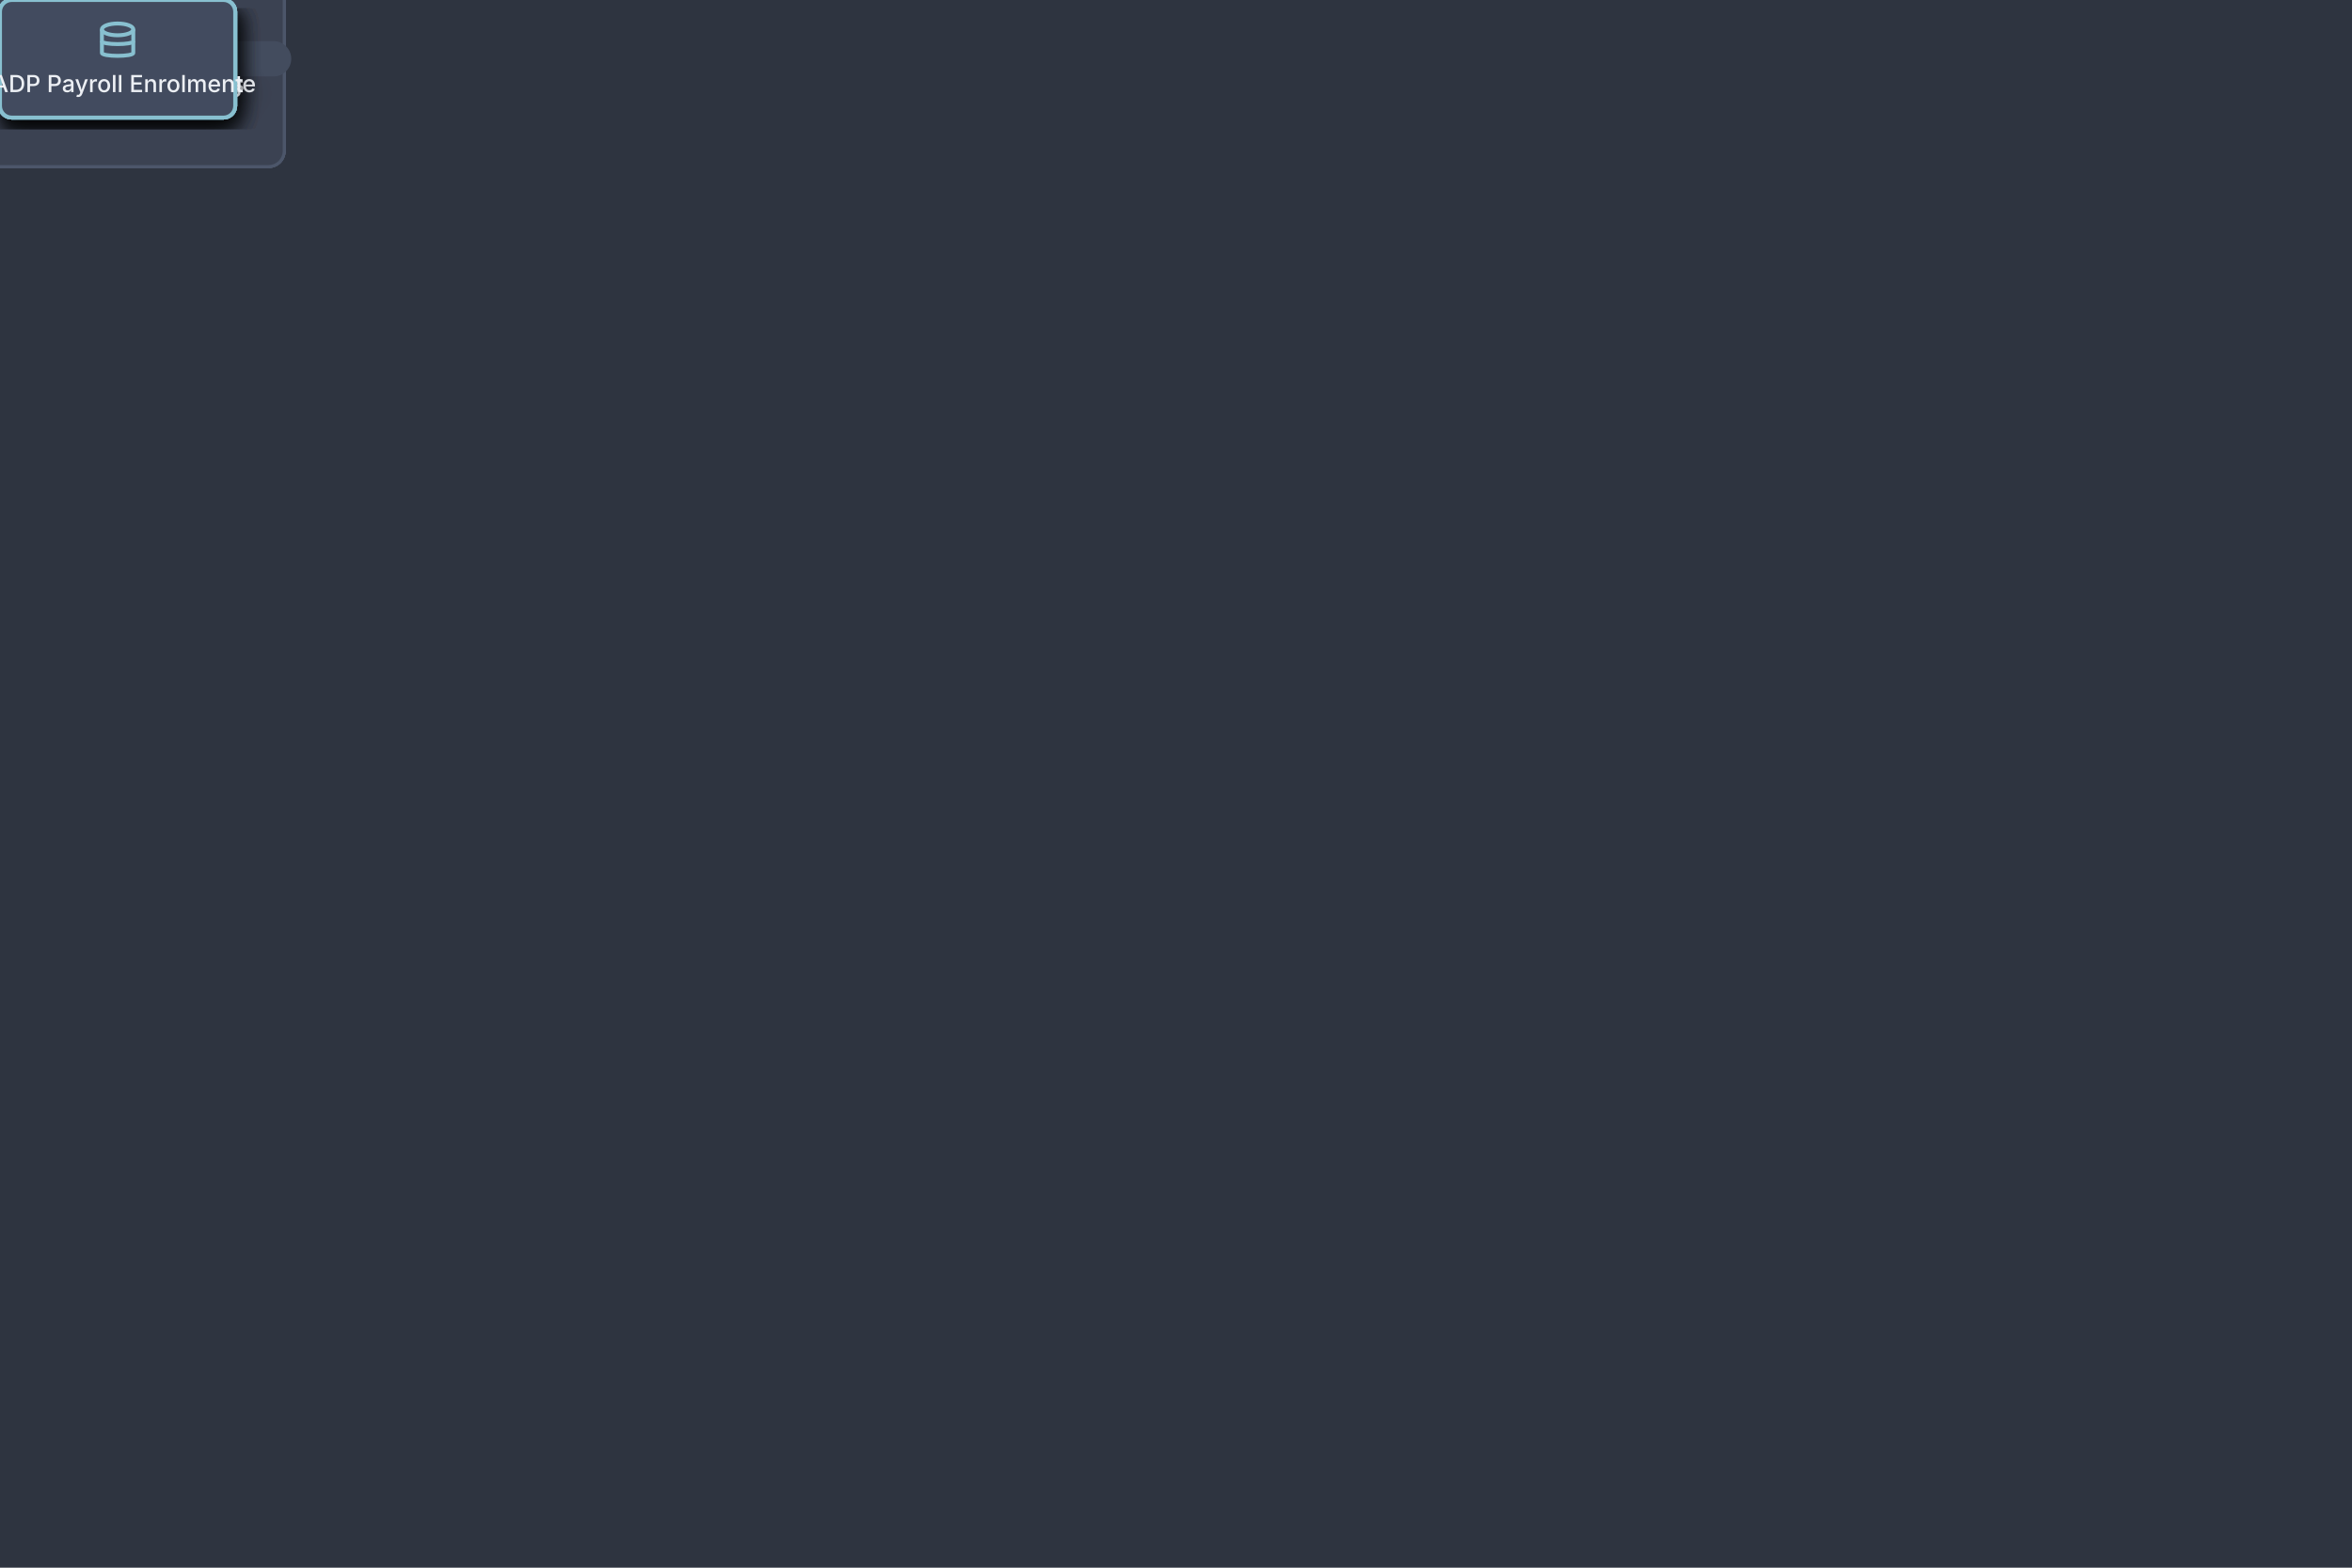
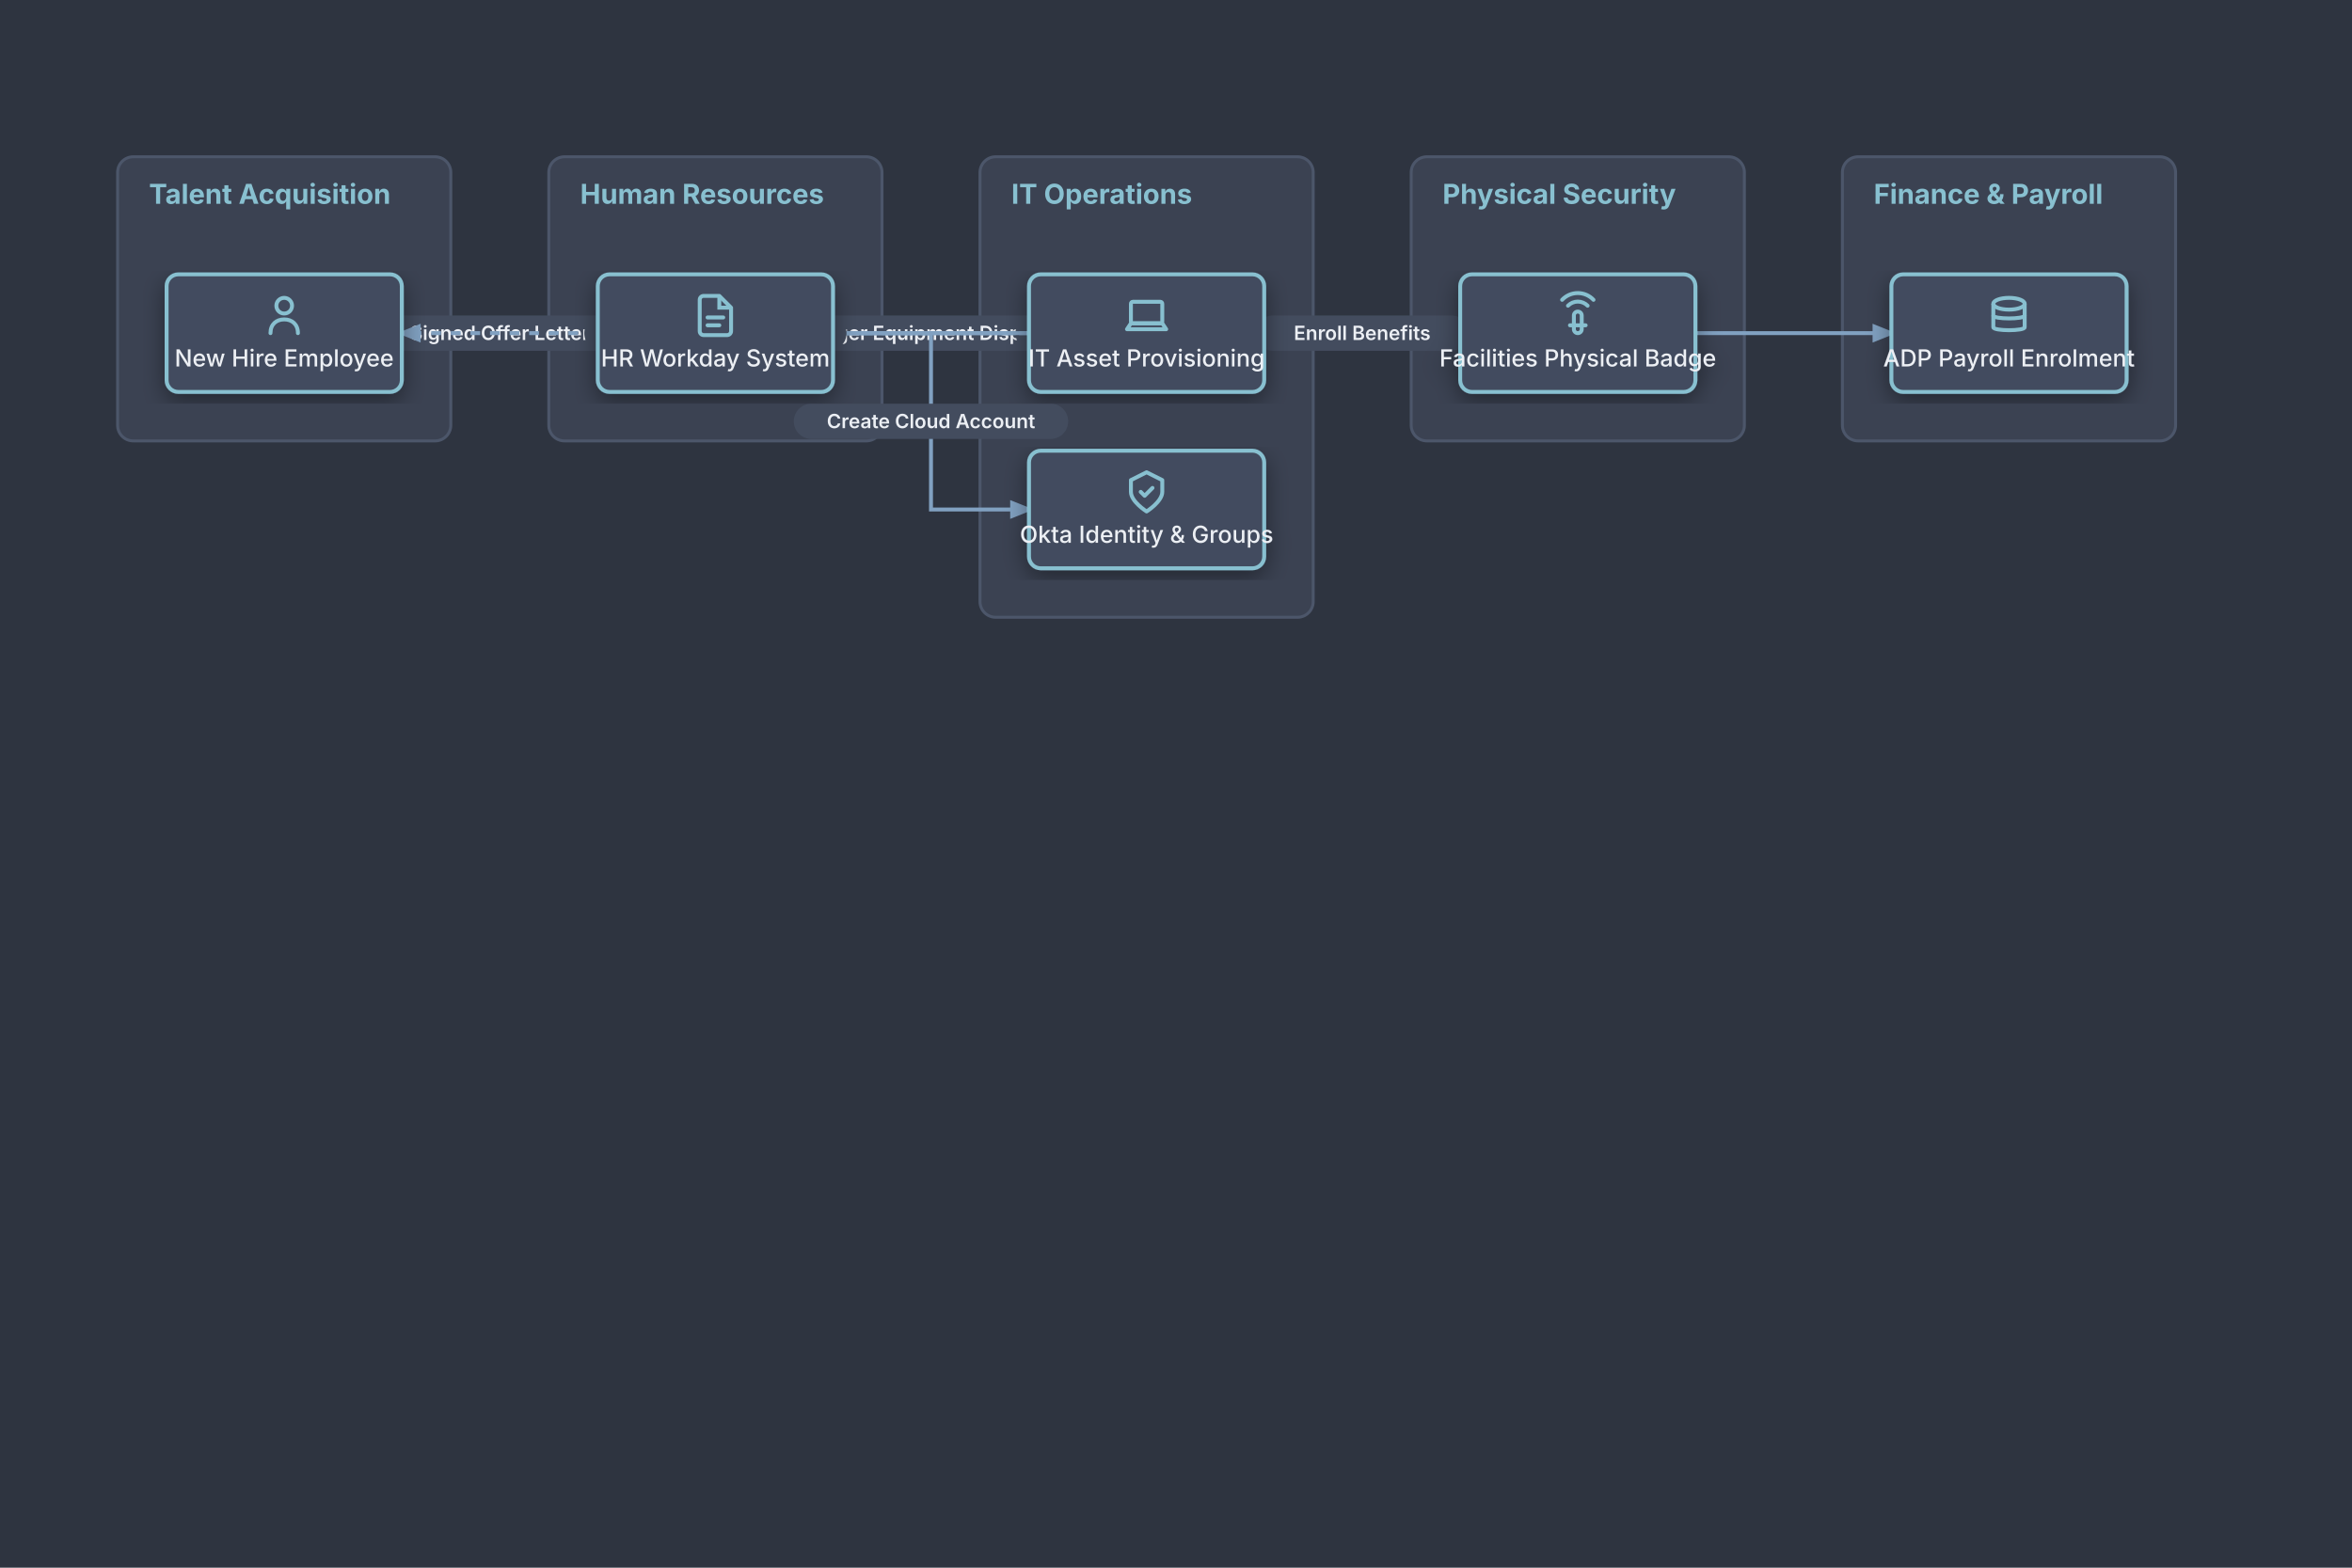
<svg xmlns="http://www.w3.org/2000/svg" viewBox="0 0 1200.0 800.0" width="1200.0" height="800.0">
  <defs>
    <marker id="arrow" viewBox="0 0 10 10" refX="8" refY="5" markerWidth="6" markerHeight="6" orient="auto-start-reverse">
      <path d="M 0 1 L 10 5 L 0 9 z" fill="#88C0D0" />
    </marker>
    <marker id="arrow-81A1C1" viewBox="0 0 10 10" refX="8" refY="5" markerWidth="6" markerHeight="6" orient="auto-start-reverse">
      <path d="M 0 1 L 10 5 L 0 9 z" fill="#81A1C1" />
    </marker>
    <filter id="shadow" x="-10%" y="-10%" width="120%" height="120%">
      <feDropShadow dx="0" dy="4" stdDeviation="6" flood-color="#000000" flood-opacity="0.4" />
    </filter>
  </defs>
  <rect width="100%" height="100%" fill="#2E3440" />
  <g id="group_1">
-     <rect x="-25.0" y="-60.0" width="170.0" height="145.0" rx="8" fill="#3B4252" stroke="#4C566A" stroke-width="1.5" />
-     <text x="-9.0" y="-36.0" fill="#88C0D0" font-family="Inter, -apple-system, BlinkMacSystemFont, 'Segoe UI', Roboto, sans-serif" font-size="14" font-weight="bold">Talent Acquisition</text>
+     <rect x="60.0" y="80.0" width="170.0" height="145.0" rx="8" fill="#3B4252" stroke="#4C566A" stroke-width="1.5" />
+     <text x="76.0" y="104.0" fill="#88C0D0" font-family="Inter, -apple-system, BlinkMacSystemFont, 'Segoe UI', Roboto, sans-serif" font-size="14" font-weight="bold">Talent Acquisition</text>
  </g>
  <g id="group_2">
-     <rect x="-25.0" y="-60.0" width="170.0" height="145.0" rx="8" fill="#3B4252" stroke="#4C566A" stroke-width="1.5" />
-     <text x="-9.0" y="-36.0" fill="#88C0D0" font-family="Inter, -apple-system, BlinkMacSystemFont, 'Segoe UI', Roboto, sans-serif" font-size="14" font-weight="bold">Human Resources</text>
+     <rect x="280.0" y="80.0" width="170.0" height="145.0" rx="8" fill="#3B4252" stroke="#4C566A" stroke-width="1.5" />
+     <text x="296.0" y="104.0" fill="#88C0D0" font-family="Inter, -apple-system, BlinkMacSystemFont, 'Segoe UI', Roboto, sans-serif" font-size="14" font-weight="bold">Human Resources</text>
  </g>
  <g id="group_3">
-     <rect x="-25.0" y="-60.0" width="170.0" height="145.0" rx="8" fill="#3B4252" stroke="#4C566A" stroke-width="1.5" />
-     <text x="-9.0" y="-36.0" fill="#88C0D0" font-family="Inter, -apple-system, BlinkMacSystemFont, 'Segoe UI', Roboto, sans-serif" font-size="14" font-weight="bold">IT Operations</text>
+     <rect x="500.0" y="80.0" width="170.0" height="235.0" rx="8" fill="#3B4252" stroke="#4C566A" stroke-width="1.5" />
+     <text x="516.0" y="104.0" fill="#88C0D0" font-family="Inter, -apple-system, BlinkMacSystemFont, 'Segoe UI', Roboto, sans-serif" font-size="14" font-weight="bold">IT Operations</text>
  </g>
  <g id="group_4">
-     <rect x="-25.0" y="-60.0" width="170.0" height="145.0" rx="8" fill="#3B4252" stroke="#4C566A" stroke-width="1.5" />
-     <text x="-9.0" y="-36.0" fill="#88C0D0" font-family="Inter, -apple-system, BlinkMacSystemFont, 'Segoe UI', Roboto, sans-serif" font-size="14" font-weight="bold">Physical Security</text>
+     <rect x="720.0" y="80.0" width="170.0" height="145.0" rx="8" fill="#3B4252" stroke="#4C566A" stroke-width="1.5" />
+     <text x="736.0" y="104.0" fill="#88C0D0" font-family="Inter, -apple-system, BlinkMacSystemFont, 'Segoe UI', Roboto, sans-serif" font-size="14" font-weight="bold">Physical Security</text>
  </g>
  <g id="group_5">
-     <rect x="-25.0" y="-60.0" width="170.0" height="145.0" rx="8" fill="#3B4252" stroke="#4C566A" stroke-width="1.5" />
-     <text x="-9.0" y="-36.0" fill="#88C0D0" font-family="Inter, -apple-system, BlinkMacSystemFont, 'Segoe UI', Roboto, sans-serif" font-size="14" font-weight="bold">Finance &amp; Payroll</text>
+     <rect x="940.0" y="80.0" width="170.0" height="145.0" rx="8" fill="#3B4252" stroke="#4C566A" stroke-width="1.5" />
+     <text x="956.0" y="104.0" fill="#88C0D0" font-family="Inter, -apple-system, BlinkMacSystemFont, 'Segoe UI', Roboto, sans-serif" font-size="14" font-weight="bold">Finance &amp; Payroll</text>
  </g>
-   <path d="M 0.0 30.0 L 120.0 30.0" fill="none" stroke="#81A1C1" stroke-width="2" marker-end="url(#arrow-81A1C1)" />
+   <path d="M 205.0 170.0 L 305.0 170.0" fill="none" stroke="#81A1C1" stroke-width="2" marker-end="url(#arrow-81A1C1)" />
  <g class="badge">
-     <rect x="-6.9" y="21.0" width="133.8" height="18.0" rx="9.0" fill="#434C5E" />
-     <text x="60.0" y="33.5" fill="#ECEFF4" font-size="10.0" font-family="Inter, -apple-system, BlinkMacSystemFont, 'Segoe UI', Roboto, sans-serif" font-weight="600" text-anchor="middle">Signed Offer Letter</text>
+     <rect x="188.1" y="161.0" width="133.8" height="18.0" rx="9.0" fill="#434C5E" />
+     <text x="255.0" y="173.5" fill="#ECEFF4" font-size="10.0" font-family="Inter, -apple-system, BlinkMacSystemFont, 'Segoe UI', Roboto, sans-serif" font-weight="600" text-anchor="middle">Signed Offer Letter</text>
  </g>
-   <path d="M 0.0 30.0 L 120.0 30.0" fill="none" stroke="#81A1C1" stroke-width="2" marker-end="url(#arrow-81A1C1)" />
+   <path d="M 425.0 170.0 L 525.0 170.0" fill="none" stroke="#81A1C1" stroke-width="2" marker-end="url(#arrow-81A1C1)" />
  <g class="badge">
-     <rect x="-28.6" y="21.0" width="177.2" height="18.0" rx="9.0" fill="#434C5E" />
-     <text x="60.0" y="33.5" fill="#ECEFF4" font-size="10.0" font-family="Inter, -apple-system, BlinkMacSystemFont, 'Segoe UI', Roboto, sans-serif" font-weight="600" text-anchor="middle">Trigger Equipment Dispatch</text>
+     <rect x="386.4" y="161.0" width="177.2" height="18.0" rx="9.0" fill="#434C5E" />
+     <text x="475.0" y="173.5" fill="#ECEFF4" font-size="10.0" font-family="Inter, -apple-system, BlinkMacSystemFont, 'Segoe UI', Roboto, sans-serif" font-weight="600" text-anchor="middle">Trigger Equipment Dispatch</text>
  </g>
-   <path d="M 0.0 30.0 L 120.0 30.0" fill="none" stroke="#81A1C1" stroke-width="2" marker-end="url(#arrow-81A1C1)" />
+   <path d="M 425.0 170.0 L 475.0 170.0 L 475.0 260.0 L 525.0 260.0" fill="none" stroke="#81A1C1" stroke-width="2" marker-end="url(#arrow-81A1C1)" />
  <g class="badge">
-     <rect x="-10.0" y="21.0" width="140.0" height="18.0" rx="9.0" fill="#434C5E" />
-     <text x="60.0" y="33.5" fill="#ECEFF4" font-size="10.0" font-family="Inter, -apple-system, BlinkMacSystemFont, 'Segoe UI', Roboto, sans-serif" font-weight="600" text-anchor="middle">Create Cloud Account</text>
+     <rect x="405.0" y="206.0" width="140.0" height="18.0" rx="9.0" fill="#434C5E" />
+     <text x="475.0" y="218.5" fill="#ECEFF4" font-size="10.0" font-family="Inter, -apple-system, BlinkMacSystemFont, 'Segoe UI', Roboto, sans-serif" font-weight="600" text-anchor="middle">Create Cloud Account</text>
  </g>
-   <path d="M 0.0 30.0 L 120.0 30.0" fill="none" stroke="#81A1C1" stroke-width="2" marker-end="url(#arrow-81A1C1)" />
+   <path d="M 425.0 170.0 L 745.0 170.0" fill="none" stroke="#81A1C1" stroke-width="2" marker-end="url(#arrow-81A1C1)" />
  <g class="badge">
-     <rect x="-6.9" y="21.0" width="133.8" height="18.0" rx="9.0" fill="#434C5E" />
-     <text x="60.0" y="33.5" fill="#ECEFF4" font-size="10.0" font-family="Inter, -apple-system, BlinkMacSystemFont, 'Segoe UI', Roboto, sans-serif" font-weight="600" text-anchor="middle">Issue Security Card</text>
+     <rect x="518.1" y="161.0" width="133.8" height="18.0" rx="9.0" fill="#434C5E" />
+     <text x="585.0" y="173.5" fill="#ECEFF4" font-size="10.0" font-family="Inter, -apple-system, BlinkMacSystemFont, 'Segoe UI', Roboto, sans-serif" font-weight="600" text-anchor="middle">Issue Security Card</text>
  </g>
-   <path d="M 0.0 30.0 L 120.0 30.0" fill="none" stroke="#81A1C1" stroke-width="2" marker-end="url(#arrow-81A1C1)" />
+   <path d="M 425.0 170.0 L 965.0 170.0" fill="none" stroke="#81A1C1" stroke-width="2" marker-end="url(#arrow-81A1C1)" />
  <g class="badge">
-     <rect x="5.5" y="21.0" width="109.0" height="18.0" rx="9.0" fill="#434C5E" />
-     <text x="60.0" y="33.5" fill="#ECEFF4" font-size="10.0" font-family="Inter, -apple-system, BlinkMacSystemFont, 'Segoe UI', Roboto, sans-serif" font-weight="600" text-anchor="middle">Enroll Benefits</text>
+     <rect x="640.5" y="161.0" width="109.0" height="18.0" rx="9.0" fill="#434C5E" />
+     <text x="695.0" y="173.5" fill="#ECEFF4" font-size="10.0" font-family="Inter, -apple-system, BlinkMacSystemFont, 'Segoe UI', Roboto, sans-serif" font-weight="600" text-anchor="middle">Enroll Benefits</text>
  </g>
-   <path d="M 0.0 30.0 L 120.0 30.0" fill="none" stroke="#81A1C1" stroke-width="2" stroke-dasharray="5,5" marker-end="url(#arrow-81A1C1)" />
+   <path d="M 525.0 170.0 L 205.0 170.0" fill="none" stroke="#81A1C1" stroke-width="2" stroke-dasharray="5,5" marker-end="url(#arrow-81A1C1)" />
  <g class="badge">
-     <rect x="-6.9" y="21.0" width="133.8" height="18.0" rx="9.0" fill="#434C5E" />
-     <text x="60.0" y="33.5" fill="#ECEFF4" font-size="10.0" font-family="Inter, -apple-system, BlinkMacSystemFont, 'Segoe UI', Roboto, sans-serif" font-weight="600" text-anchor="middle">Deliver Workstation</text>
+     <rect x="298.1" y="161.0" width="133.8" height="18.0" rx="9.0" fill="#434C5E" />
+     <text x="365.0" y="173.5" fill="#ECEFF4" font-size="10.0" font-family="Inter, -apple-system, BlinkMacSystemFont, 'Segoe UI', Roboto, sans-serif" font-weight="600" text-anchor="middle">Deliver Workstation</text>
  </g>
  <g id="candidate" filter="url(#shadow)">
-     <rect x="0.0" y="0.0" width="120.0" height="60.0" rx="6.0" fill="#434C5E" stroke="#88C0D0" stroke-width="2.0" />
-     <g class="icon icon-user" transform="translate(48.0, 9.0) scale(1.0)">
+     <rect x="85.0" y="140.0" width="120.0" height="60.0" rx="6.0" fill="#434C5E" stroke="#88C0D0" stroke-width="2.0" />
+     <g class="icon icon-user" transform="translate(133.0, 149.0) scale(1.0)">
      <circle cx="12" cy="7" r="4" fill="none" stroke="#88C0D0" stroke-width="2.0" />
      <path d="M 5 21 C 5 16.5 8 14 12 14 C 16 14 19 16.5 19 21" fill="none" stroke="#88C0D0" stroke-width="2.0" stroke-linecap="round" />
    </g>
-     <text x="60.0" y="47.0" text-anchor="middle" fill="#ECEFF4" font-family="Inter, -apple-system, BlinkMacSystemFont, 'Segoe UI', Roboto, sans-serif" font-size="12" font-weight="500">New Hire Employee</text>
+     <text x="145.0" y="187.0" text-anchor="middle" fill="#ECEFF4" font-family="Inter, -apple-system, BlinkMacSystemFont, 'Segoe UI', Roboto, sans-serif" font-size="12" font-weight="500">New Hire Employee</text>
  </g>
  <g id="hr_intake" filter="url(#shadow)">
-     <rect x="0.0" y="0.0" width="120.0" height="60.0" rx="6.0" fill="#434C5E" stroke="#88C0D0" stroke-width="2.0" />
-     <g class="icon icon-document" transform="translate(48.0, 9.0) scale(1.0)">
+     <rect x="305.0" y="140.0" width="120.0" height="60.0" rx="6.0" fill="#434C5E" stroke="#88C0D0" stroke-width="2.0" />
+     <g class="icon icon-document" transform="translate(353.0, 149.0) scale(1.0)">
      <path d="M 14 2 H 6 A 2 2 0 0 0 4 4 V 20 A 2 2 0 0 0 6 22 H 18 A 2 2 0 0 0 20 20 V 8 Z" fill="none" stroke="#88C0D0" stroke-width="2.0" stroke-linejoin="round" />
      <polyline points="14,2 14,8 20,8" fill="none" stroke="#88C0D0" stroke-width="2.0" />
      <line x1="8" y1="13" x2="16" y2="13" stroke="#88C0D0" stroke-width="2.0" stroke-linecap="round" />
      <line x1="8" y1="17" x2="14" y2="17" stroke="#88C0D0" stroke-width="2.0" stroke-linecap="round" />
    </g>
-     <text x="60.0" y="47.0" text-anchor="middle" fill="#ECEFF4" font-family="Inter, -apple-system, BlinkMacSystemFont, 'Segoe UI', Roboto, sans-serif" font-size="12" font-weight="500">HR Workday System</text>
+     <text x="365.0" y="187.0" text-anchor="middle" fill="#ECEFF4" font-family="Inter, -apple-system, BlinkMacSystemFont, 'Segoe UI', Roboto, sans-serif" font-size="12" font-weight="500">HR Workday System</text>
  </g>
  <g id="it_provision" filter="url(#shadow)">
-     <rect x="0.0" y="0.0" width="120.0" height="60.0" rx="6.0" fill="#434C5E" stroke="#88C0D0" stroke-width="2.0" />
-     <g class="icon icon-laptop" transform="translate(48.0, 9.0) scale(1.0)">
+     <rect x="525.0" y="140.0" width="120.0" height="60.0" rx="6.0" fill="#434C5E" stroke="#88C0D0" stroke-width="2.0" />
+     <g class="icon icon-laptop" transform="translate(573.0, 149.0) scale(1.0)">
      <rect x="4" y="5" width="16" height="11" rx="1" fill="none" stroke="#88C0D0" stroke-width="2.0" />
      <path d="M 2 19 H 22 L 20 16 H 4 Z" fill="none" stroke="#88C0D0" stroke-width="2.0" stroke-linejoin="round" />
    </g>
-     <text x="60.0" y="47.0" text-anchor="middle" fill="#ECEFF4" font-family="Inter, -apple-system, BlinkMacSystemFont, 'Segoe UI', Roboto, sans-serif" font-size="12" font-weight="500">IT Asset Provisioning</text>
+     <text x="585.0" y="187.0" text-anchor="middle" fill="#ECEFF4" font-family="Inter, -apple-system, BlinkMacSystemFont, 'Segoe UI', Roboto, sans-serif" font-size="12" font-weight="500">IT Asset Provisioning</text>
  </g>
  <g id="iam_setup" filter="url(#shadow)">
-     <rect x="0.0" y="0.0" width="120.0" height="60.0" rx="6.0" fill="#434C5E" stroke="#88C0D0" stroke-width="2.0" />
-     <g class="icon icon-shield" transform="translate(48.0, 9.0) scale(1.0)">
+     <rect x="525.0" y="230.0" width="120.0" height="60.0" rx="6.0" fill="#434C5E" stroke="#88C0D0" stroke-width="2.0" />
+     <g class="icon icon-shield" transform="translate(573.0, 239.0) scale(1.0)">
      <path d="M 12 2 L 20 6 V 12 C 20 17 12 22 12 22 C 12 22 4 17 4 12 V 6 Z" fill="none" stroke="#88C0D0" stroke-width="2.0" stroke-linejoin="round" />
      <polyline points="9,12 11,14 15,10" fill="none" stroke="#88C0D0" stroke-width="2.0" stroke-linecap="round" stroke-linejoin="round" />
    </g>
-     <text x="60.0" y="47.0" text-anchor="middle" fill="#ECEFF4" font-family="Inter, -apple-system, BlinkMacSystemFont, 'Segoe UI', Roboto, sans-serif" font-size="12" font-weight="500">Okta Identity &amp; Groups</text>
+     <text x="585.0" y="277.0" text-anchor="middle" fill="#ECEFF4" font-family="Inter, -apple-system, BlinkMacSystemFont, 'Segoe UI', Roboto, sans-serif" font-size="12" font-weight="500">Okta Identity &amp; Groups</text>
  </g>
  <g id="badge_access" filter="url(#shadow)">
-     <rect x="0.0" y="0.0" width="120.0" height="60.0" rx="6.0" fill="#434C5E" stroke="#88C0D0" stroke-width="2.0" />
-     <g class="icon icon-sensor" transform="translate(48.0, 9.0) scale(1.0)">
+     <rect x="745.0" y="140.0" width="120.0" height="60.0" rx="6.0" fill="#434C5E" stroke="#88C0D0" stroke-width="2.0" />
+     <g class="icon icon-sensor" transform="translate(793.0, 149.0) scale(1.0)">
      <path d="M 4 4 A 11 11 0 0 1 20 4" fill="none" stroke="#88C0D0" stroke-width="2.0" stroke-linecap="round" />
      <path d="M 7 7 A 7 7 0 0 1 17 7" fill="none" stroke="#88C0D0" stroke-width="2.0" stroke-linecap="round" />
      <rect x="10" y="10" width="4" height="11" rx="2" fill="none" stroke="#88C0D0" stroke-width="2.0" />
      <line x1="8" y1="17" x2="16" y2="17" stroke="#88C0D0" stroke-width="2.0" stroke-linecap="round" />
    </g>
-     <text x="60.0" y="47.0" text-anchor="middle" fill="#ECEFF4" font-family="Inter, -apple-system, BlinkMacSystemFont, 'Segoe UI', Roboto, sans-serif" font-size="12" font-weight="500">Facilities Physical Badge</text>
+     <text x="805.0" y="187.0" text-anchor="middle" fill="#ECEFF4" font-family="Inter, -apple-system, BlinkMacSystemFont, 'Segoe UI', Roboto, sans-serif" font-size="12" font-weight="500">Facilities Physical Badge</text>
  </g>
  <g id="payroll" filter="url(#shadow)">
-     <rect x="0.0" y="0.0" width="120.0" height="60.0" rx="6.0" fill="#434C5E" stroke="#88C0D0" stroke-width="2.0" />
-     <g class="icon icon-storage" transform="translate(48.0, 9.0) scale(1.0)">
+     <rect x="965.0" y="140.0" width="120.0" height="60.0" rx="6.0" fill="#434C5E" stroke="#88C0D0" stroke-width="2.0" />
+     <g class="icon icon-storage" transform="translate(1013.0, 149.0) scale(1.0)">
      <ellipse cx="12" cy="6" rx="8" ry="3" fill="none" stroke="#88C0D0" stroke-width="2.0" />
      <path d="M 4 6 V 18 C 4 20 20 20 20 18 V 6" fill="none" stroke="#88C0D0" stroke-width="2.0" />
      <path d="M 4 12 C 4 14 20 14 20 12" fill="none" stroke="#88C0D0" stroke-width="2.0" />
    </g>
-     <text x="60.0" y="47.0" text-anchor="middle" fill="#ECEFF4" font-family="Inter, -apple-system, BlinkMacSystemFont, 'Segoe UI', Roboto, sans-serif" font-size="12" font-weight="500">ADP Payroll Enrolment</text>
+     <text x="1025.0" y="187.0" text-anchor="middle" fill="#ECEFF4" font-family="Inter, -apple-system, BlinkMacSystemFont, 'Segoe UI', Roboto, sans-serif" font-size="12" font-weight="500">ADP Payroll Enrolment</text>
  </g>
</svg>
